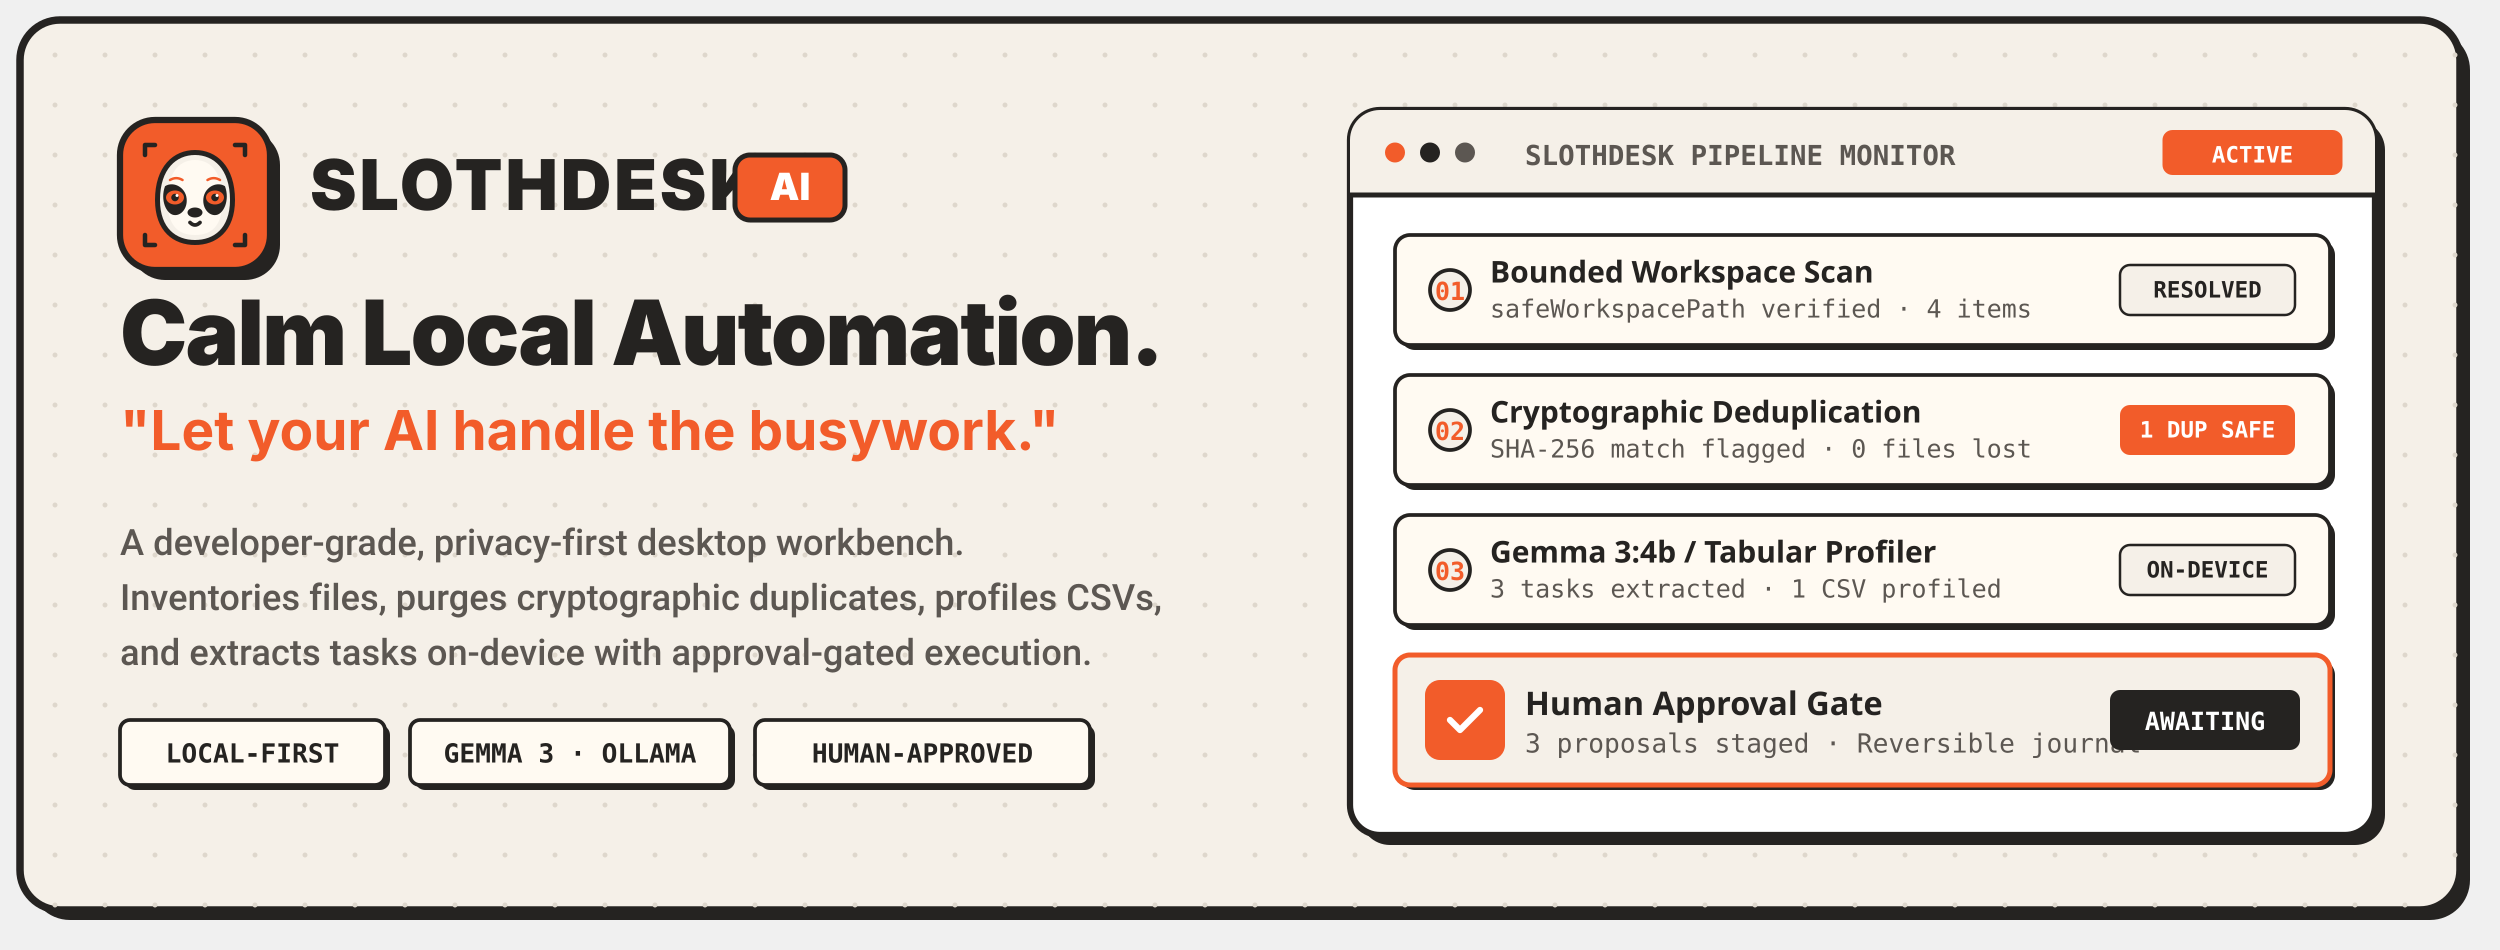
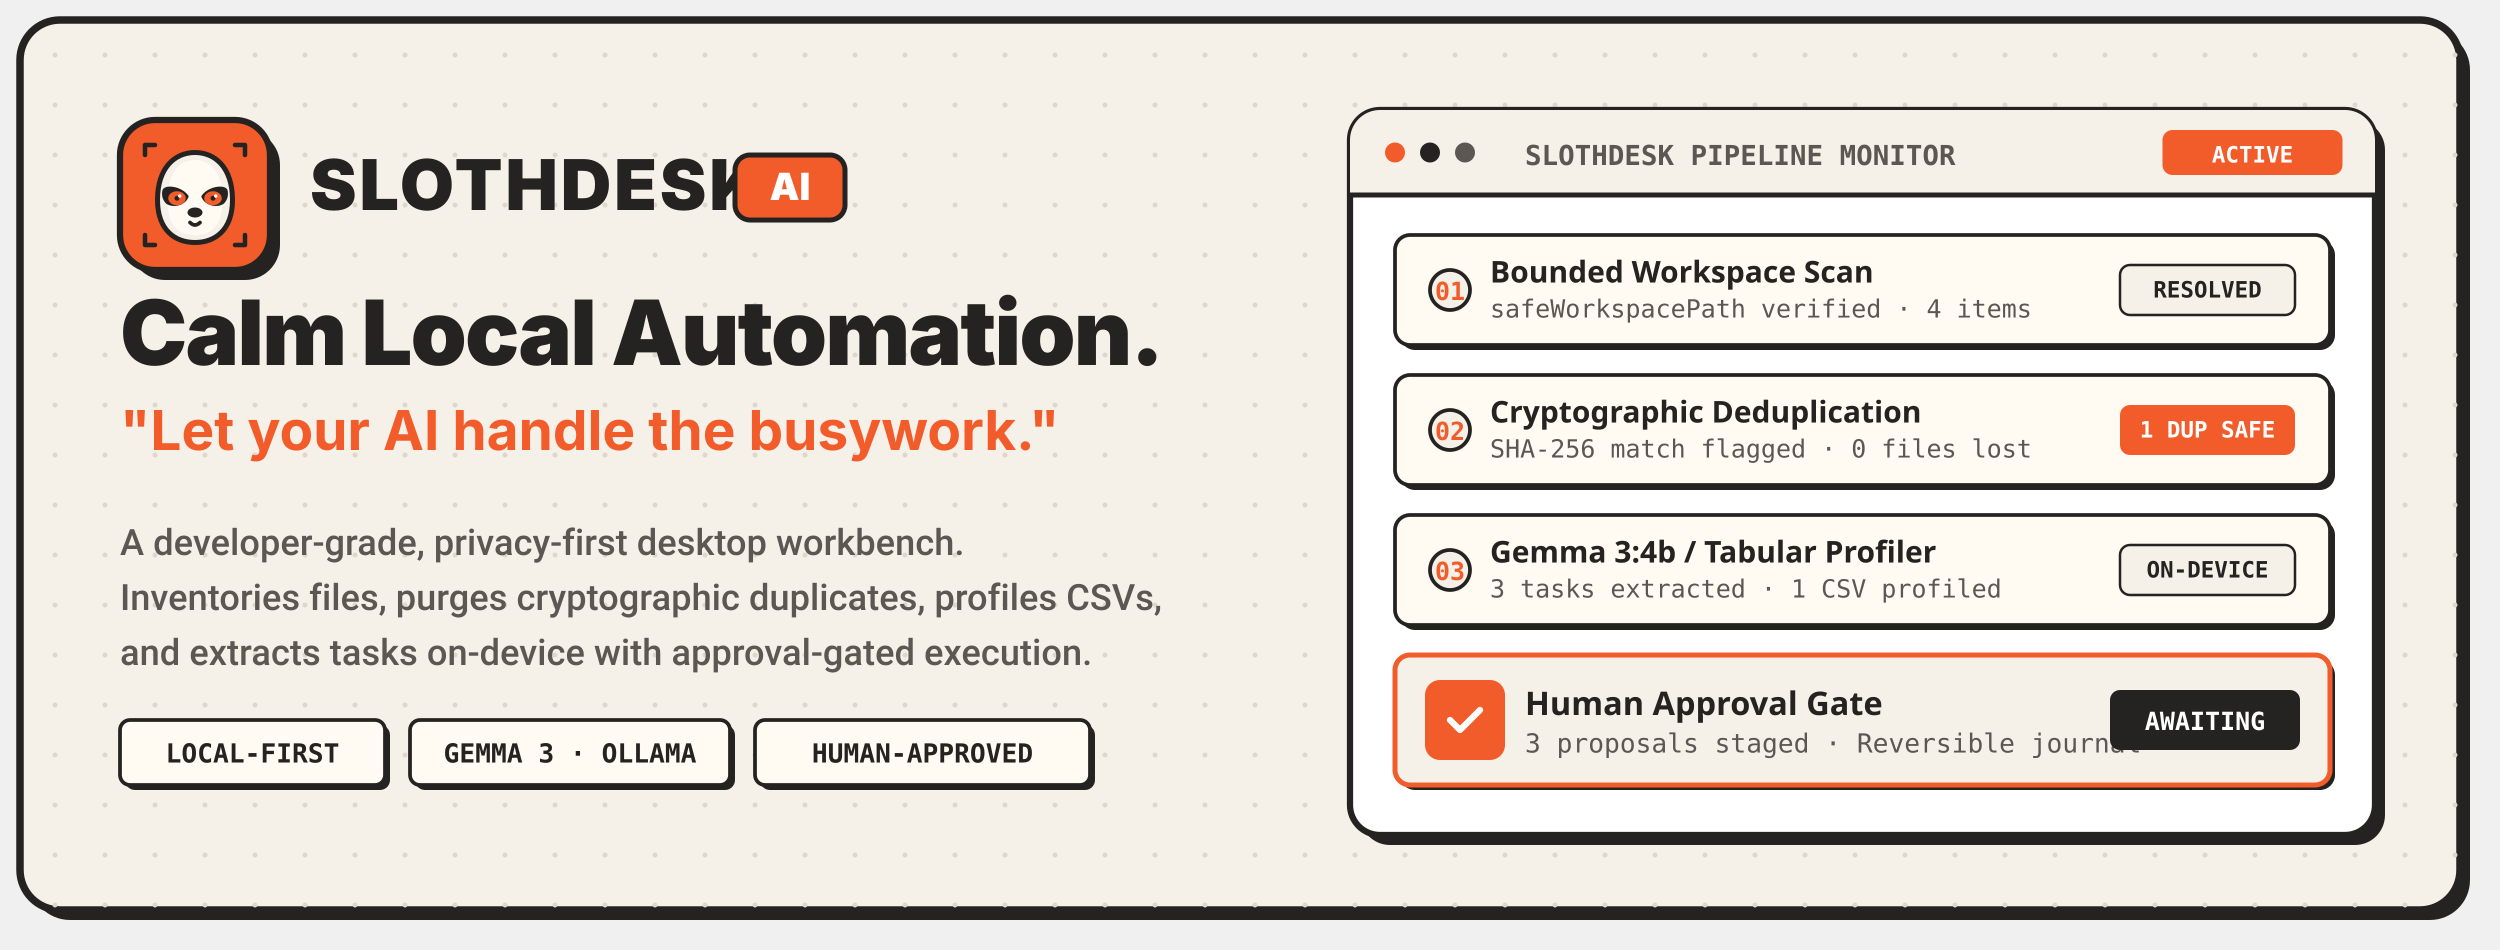
<svg xmlns="http://www.w3.org/2000/svg" viewBox="0 0 1000 380" width="1000" height="380" fill="none">
  <defs>
    <pattern id="heroGrid" width="20" height="20" patternUnits="userSpaceOnUse">
      <circle cx="2" cy="2" r="1" fill="#ded7cc" />
    </pattern>
  </defs>
  <rect x="12" y="12" width="976" height="356" rx="16" fill="#252321" />
  <rect x="8" y="8" width="976" height="356" rx="16" fill="#f5f0e8" stroke="#252321" stroke-width="3" />
  <rect x="8" y="8" width="976" height="356" rx="16" fill="url(#heroGrid)" />
  <g transform="translate(48, 48)">
    <g transform="translate(0, 0)">
      <rect x="4" y="4" width="60" height="60" rx="14" fill="#252321" />
      <rect x="0" y="0" width="60" height="60" rx="14" fill="#f25c2a" stroke="#252321" stroke-width="2.5" />
      <path d="M10 14 L10 10 L14 10" stroke="#252321" stroke-width="1.8" stroke-linecap="round" stroke-linejoin="round" />
      <path d="M50 14 L50 10 L46 10" stroke="#252321" stroke-width="1.8" stroke-linecap="round" stroke-linejoin="round" />
      <path d="M10 46 L10 50 L14 50" stroke="#252321" stroke-width="1.8" stroke-linecap="round" stroke-linejoin="round" />
      <path d="M50 46 L50 50 L46 50" stroke="#252321" stroke-width="1.8" stroke-linecap="round" stroke-linejoin="round" />
      <path d="M15 32 C15 19 22 13 30 13 C38 13 45 19 45 32 C45 44 38 49 30 49 C22 49 15 44 15 32 Z" fill="#f5f0e8" stroke="#252321" stroke-width="2" />
      <path d="M19 32 C19 22 23 16 30 16 C37 16 41 22 41 32 C41 42 37 46 30 46 C23 46 19 42 19 32 Z" fill="#fffaf2" />
-       <path d="M18 26.5 C21 24.5 25.5 26.5 26.5 30.5 C27.5 35 24.5 38.5 21.5 38 C18.5 37.5 16 32 18 26.5 Z" fill="#252321" />
-       <path d="M42 26.5 C39 24.5 34.5 26.5 33.5 30.5 C32.5 35 35.5 38.5 38.5 38 C41.5 37.5 44 32 42 26.5 Z" fill="#252321" />
-       <ellipse cx="22" cy="31" rx="3.6" ry="2.8" fill="#f25c2a" />
-       <ellipse cx="38" cy="31" rx="3.6" ry="2.8" fill="#f25c2a" />
-       <circle cx="22" cy="31" r="1.5" fill="#252321" />
-       <circle cx="38" cy="31" r="1.5" fill="#252321" />
-       <circle cx="22.8" cy="30.2" r="0.6" fill="#ffffff" />
-       <circle cx="38.8" cy="30.2" r="0.6" fill="#ffffff" />
+       <path d="M17 28 C18 25.5 25 26.5 27.5 30.5 C26.5 34 21.5 35.5 18.5 33.5 C17 32 16.5 30 17 28 Z" fill="#252321" />
+       <path d="M43 28 C42 25.5 35 26.5 32.5 30.5 C33.5 34 38.5 35.5 41.5 33.5 C43 32 43.5 30 43 28 Z" fill="#252321" />
+       <ellipse cx="22.8" cy="31.3" rx="3.5" ry="2.8" fill="#f25c2a" />
+       <ellipse cx="37.2" cy="31.3" rx="3.5" ry="2.8" fill="#f25c2a" />
+       <circle cx="22.8" cy="31.3" r="1.0" fill="#252321" />
+       <circle cx="37.2" cy="31.3" r="1.0" fill="#252321" />
+       <circle cx="23.9" cy="30.4" r="0.7" fill="#ffffff" />
+       <circle cx="38.3" cy="30.4" r="0.7" fill="#ffffff" />
      <ellipse cx="30" cy="37" rx="3" ry="2" fill="#252321" />
      <path d="M28 41 Q30 43 32 41" stroke="#252321" stroke-width="1.5" stroke-linecap="round" fill="none" />
-       <path d="M20 24 Q22.5 22.5 25 24" stroke="#f25c2a" stroke-width="1" stroke-linecap="round" fill="none" />
-       <path d="M35 24 Q37.5 22.5 40 24" stroke="#f25c2a" stroke-width="1" stroke-linecap="round" fill="none" />
    </g>
    <text x="76" y="36" fill="#252321" font-family="'Space Grotesk', -apple-system, sans-serif" font-size="28" font-weight="900" letter-spacing="0.04em">SLOTHDESK</text>
    <rect x="246" y="14" width="44" height="26" rx="6" fill="#f25c2a" stroke="#252321" stroke-width="2" />
    <text x="268" y="32" fill="#ffffff" font-family="'Space Grotesk', -apple-system, sans-serif" font-size="15" font-weight="900" text-anchor="middle">AI</text>
    <text x="0" y="98" fill="#252321" font-family="'Space Grotesk', -apple-system, sans-serif" font-size="36" font-weight="900" letter-spacing="-0.02em">Calm Local Automation.</text>
    <text x="0" y="132" fill="#f25c2a" font-family="'Space Grotesk', -apple-system, sans-serif" font-size="22" font-weight="700">"Let your AI handle the busywork."</text>
    <text x="0" y="174" fill="#5c5752" font-family="-apple-system, BlinkMacSystemFont, 'Segoe UI', Roboto, sans-serif" font-size="14.5" font-weight="500">
      <tspan x="0" dy="0">A developer-grade, privacy-first desktop workbench.</tspan>
      <tspan x="0" dy="22">Inventories files, purges cryptographic duplicates, profiles CSVs,</tspan>
      <tspan x="0" dy="22">and extracts tasks on-device with approval-gated execution.</tspan>
    </text>
    <g transform="translate(0, 240)">
      <rect x="2" y="2" width="106" height="26" rx="4" fill="#252321" />
      <rect x="0" y="0" width="106" height="26" rx="4" fill="#fffaf2" stroke="#252321" stroke-width="1.5" />
      <text x="53" y="17" fill="#252321" font-family="'Space Mono', monospace" font-size="10.5" font-weight="700" text-anchor="middle">LOCAL-FIRST</text>
      <g transform="translate(116, 0)">
        <rect x="2" y="2" width="128" height="26" rx="4" fill="#252321" />
        <rect x="0" y="0" width="128" height="26" rx="4" fill="#fffaf2" stroke="#252321" stroke-width="1.5" />
        <text x="64" y="17" fill="#252321" font-family="'Space Mono', monospace" font-size="10.5" font-weight="700" text-anchor="middle">GEMMA 3 · OLLAMA</text>
      </g>
      <g transform="translate(254, 0)">
        <rect x="2" y="2" width="134" height="26" rx="4" fill="#252321" />
        <rect x="0" y="0" width="134" height="26" rx="4" fill="#fffaf2" stroke="#252321" stroke-width="1.5" />
        <text x="67" y="17" fill="#252321" font-family="'Space Mono', monospace" font-size="10.5" font-weight="700" text-anchor="middle">HUMAN-APPROVED</text>
      </g>
    </g>
  </g>
  <g transform="translate(540, 44)">
    <rect x="4" y="4" width="410" height="290" rx="12" fill="#252321" />
    <rect x="0" y="0" width="410" height="290" rx="12" fill="#ffffff" stroke="#252321" stroke-width="2.5" />
    <rect x="0" y="0" width="410" height="34" rx="12" fill="#f5f0e8" />
    <rect x="0" y="22" width="410" height="12" fill="#f5f0e8" />
    <line x1="0" y1="34" x2="410" y2="34" stroke="#252321" stroke-width="2" />
    <circle cx="18" cy="17" r="4" fill="#f25c2a" />
    <circle cx="32" cy="17" r="4" fill="#252321" />
    <circle cx="46" cy="17" r="4" fill="#5c5752" />
    <text x="70" y="22" fill="#5c5752" font-family="'Space Mono', monospace" font-size="11" font-weight="700">SLOTHDESK PIPELINE MONITOR</text>
    <rect x="325" y="8" width="72" height="18" rx="4" fill="#f25c2a" />
    <text x="361" y="21" fill="#ffffff" font-family="'Space Mono', monospace" font-size="9" font-weight="700" text-anchor="middle">ACTIVE</text>
    <g transform="translate(18, 50)">
      <rect x="2" y="2" width="374" height="44" rx="6" fill="#252321" />
      <rect x="0" y="0" width="374" height="44" rx="6" fill="#fffaf2" stroke="#252321" stroke-width="1.5" />
      <circle cx="22" cy="22" r="8" fill="#f5f0e8" stroke="#252321" stroke-width="1.5" />
      <text x="22" y="26" fill="#f25c2a" font-family="'Space Mono', monospace" font-size="10" font-weight="700" text-anchor="middle">01</text>
      <text x="38" y="19" fill="#252321" font-family="'Space Grotesk', sans-serif" font-size="12" font-weight="700">Bounded Workspace Scan</text>
      <text x="38" y="33" fill="#5c5752" font-family="'Space Mono', monospace" font-size="10">safeWorkspacePath verified · 4 items</text>
      <rect x="290" y="12" width="70" height="20" rx="4" fill="#f5f0e8" stroke="#252321" stroke-width="1" />
      <text x="325" y="25" fill="#252321" font-family="'Space Mono', monospace" font-size="9" font-weight="700" text-anchor="middle">RESOLVED</text>
    </g>
    <g transform="translate(18, 106)">
      <rect x="2" y="2" width="374" height="44" rx="6" fill="#252321" />
      <rect x="0" y="0" width="374" height="44" rx="6" fill="#fffaf2" stroke="#252321" stroke-width="1.5" />
      <circle cx="22" cy="22" r="8" fill="#f5f0e8" stroke="#252321" stroke-width="1.5" />
      <text x="22" y="26" fill="#f25c2a" font-family="'Space Mono', monospace" font-size="10" font-weight="700" text-anchor="middle">02</text>
      <text x="38" y="19" fill="#252321" font-family="'Space Grotesk', sans-serif" font-size="12" font-weight="700">Cryptographic Deduplication</text>
      <text x="38" y="33" fill="#5c5752" font-family="'Space Mono', monospace" font-size="10">SHA-256 match flagged · 0 files lost</text>
      <rect x="290" y="12" width="70" height="20" rx="4" fill="#f25c2a" />
      <text x="325" y="25" fill="#ffffff" font-family="'Space Mono', monospace" font-size="9" font-weight="700" text-anchor="middle">1 DUP SAFE</text>
    </g>
    <g transform="translate(18, 162)">
      <rect x="2" y="2" width="374" height="44" rx="6" fill="#252321" />
      <rect x="0" y="0" width="374" height="44" rx="6" fill="#fffaf2" stroke="#252321" stroke-width="1.5" />
      <circle cx="22" cy="22" r="8" fill="#f5f0e8" stroke="#252321" stroke-width="1.5" />
      <text x="22" y="26" fill="#f25c2a" font-family="'Space Mono', monospace" font-size="10" font-weight="700" text-anchor="middle">03</text>
      <text x="38" y="19" fill="#252321" font-family="'Space Grotesk', sans-serif" font-size="12" font-weight="700">Gemma 3:4b / Tabular Profiler</text>
      <text x="38" y="33" fill="#5c5752" font-family="'Space Mono', monospace" font-size="10">3 tasks extracted · 1 CSV profiled</text>
      <rect x="290" y="12" width="70" height="20" rx="4" fill="#f5f0e8" stroke="#252321" stroke-width="1" />
      <text x="325" y="25" fill="#252321" font-family="'Space Mono', monospace" font-size="9" font-weight="700" text-anchor="middle">ON-DEVICE</text>
    </g>
    <g transform="translate(18, 218)">
      <rect x="2" y="2" width="374" height="52" rx="6" fill="#252321" />
      <rect x="0" y="0" width="374" height="52" rx="6" fill="#f5f0e8" stroke="#f25c2a" stroke-width="2" />
      <rect x="12" y="10" width="32" height="32" rx="6" fill="#f25c2a" />
      <path d="M22 26 L26 30 L34 22" stroke="#ffffff" stroke-width="2.5" stroke-linecap="round" stroke-linejoin="round" />
      <text x="52" y="24" fill="#252321" font-family="'Space Grotesk', sans-serif" font-size="13" font-weight="800">Human Approval Gate</text>
      <text x="52" y="39" fill="#5c5752" font-family="'Space Mono', monospace" font-size="10.5">3 proposals staged · Reversible journal</text>
      <rect x="286" y="14" width="76" height="24" rx="4" fill="#252321" />
      <text x="324" y="30" fill="#ffffff" font-family="'Space Mono', monospace" font-size="10" font-weight="700" text-anchor="middle">AWAITING</text>
    </g>
  </g>
</svg>
